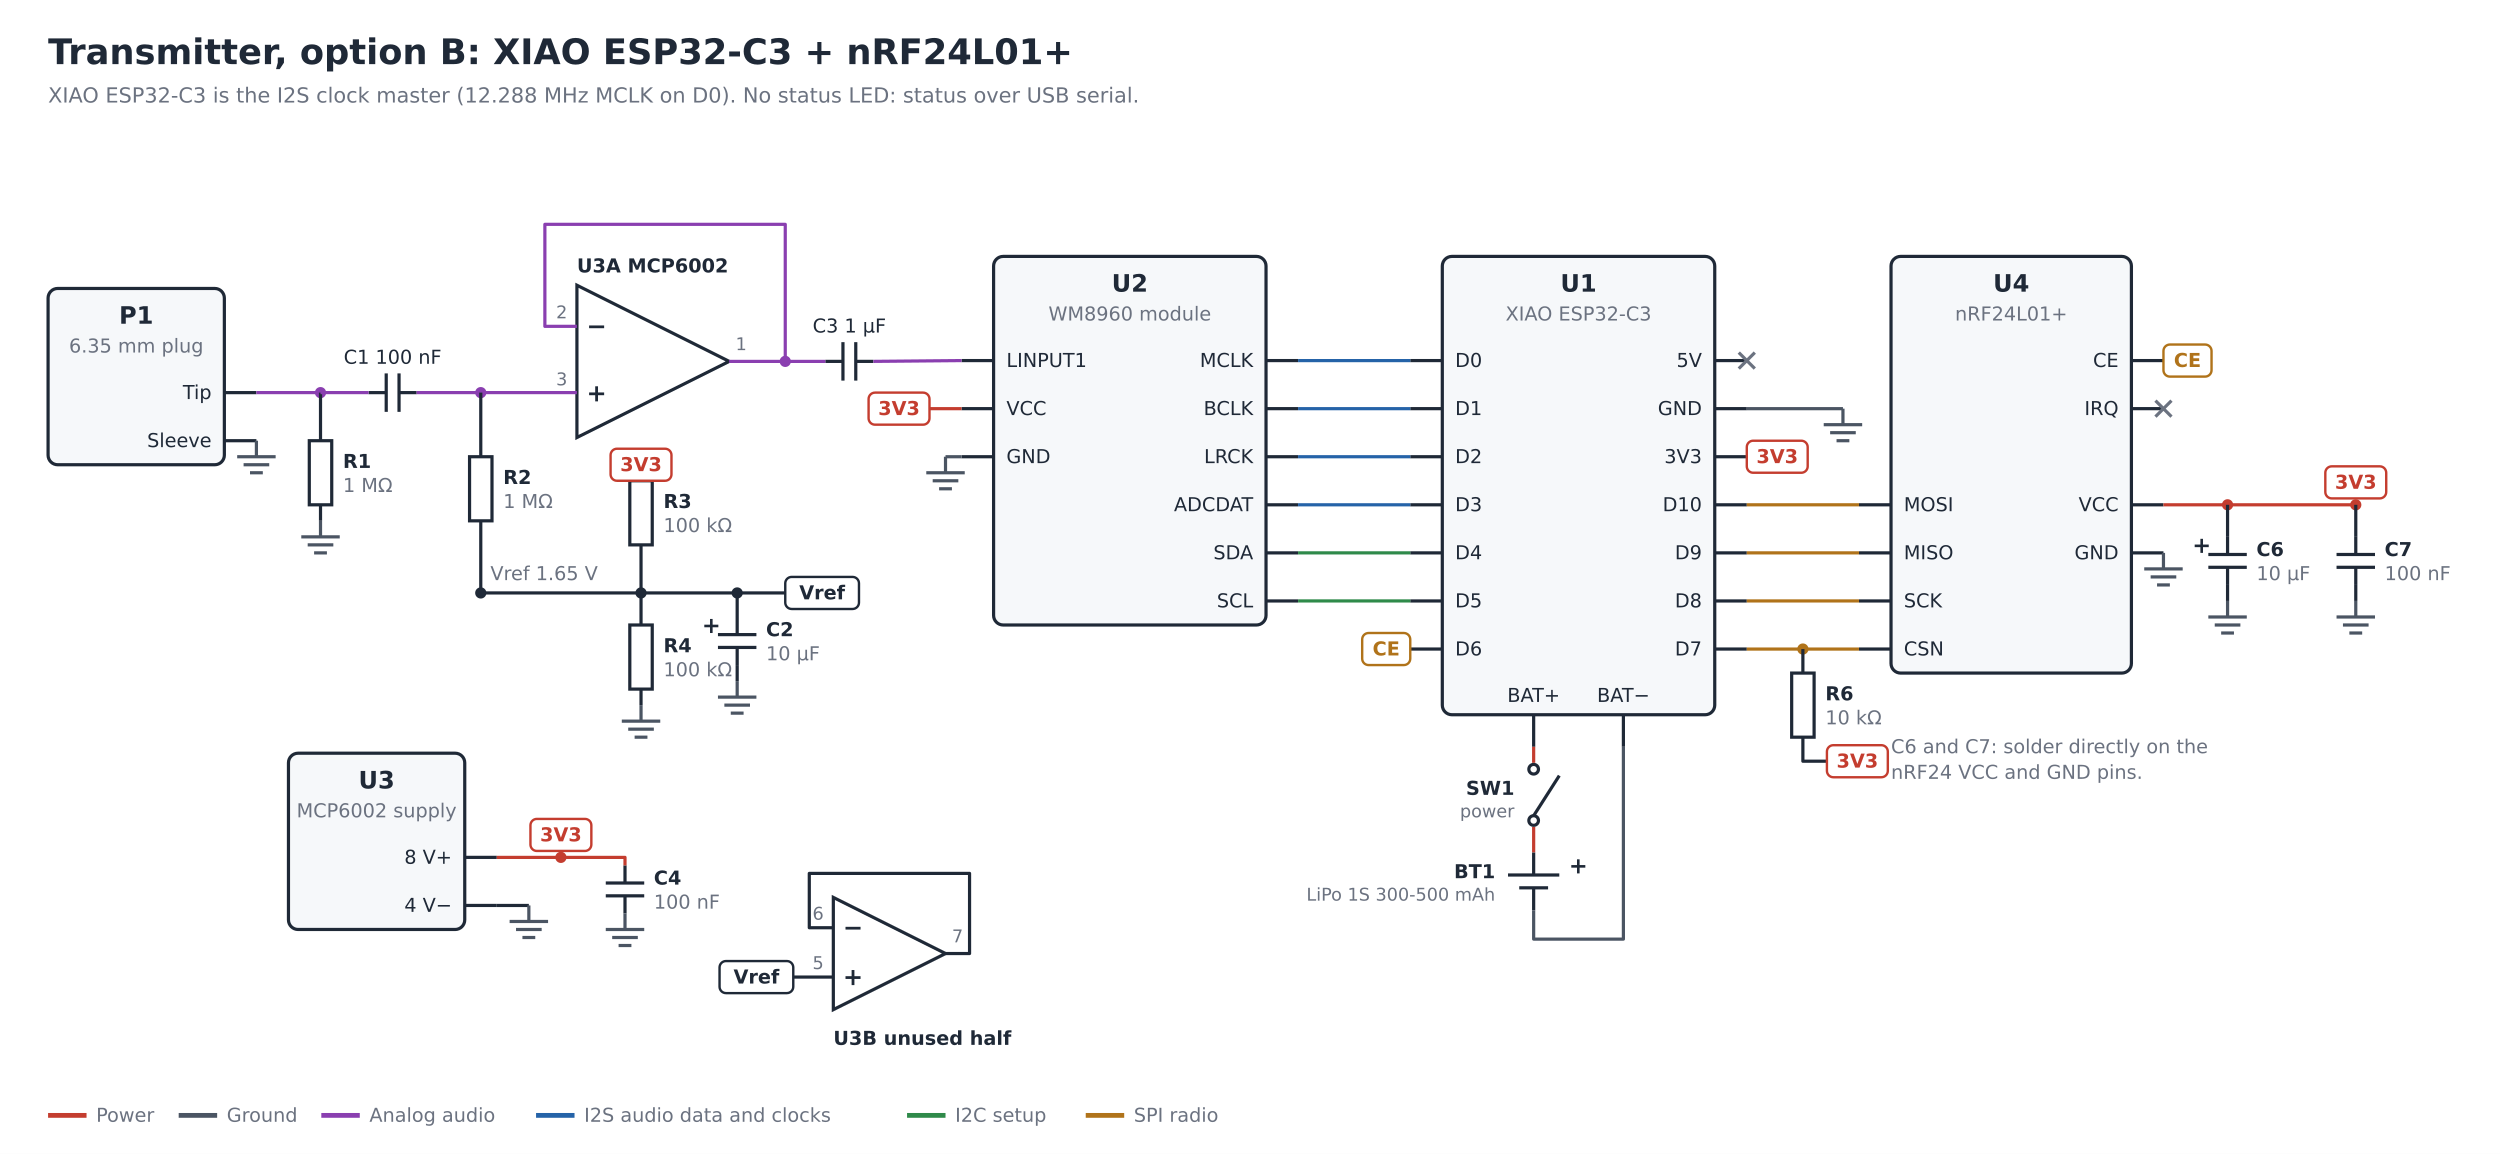
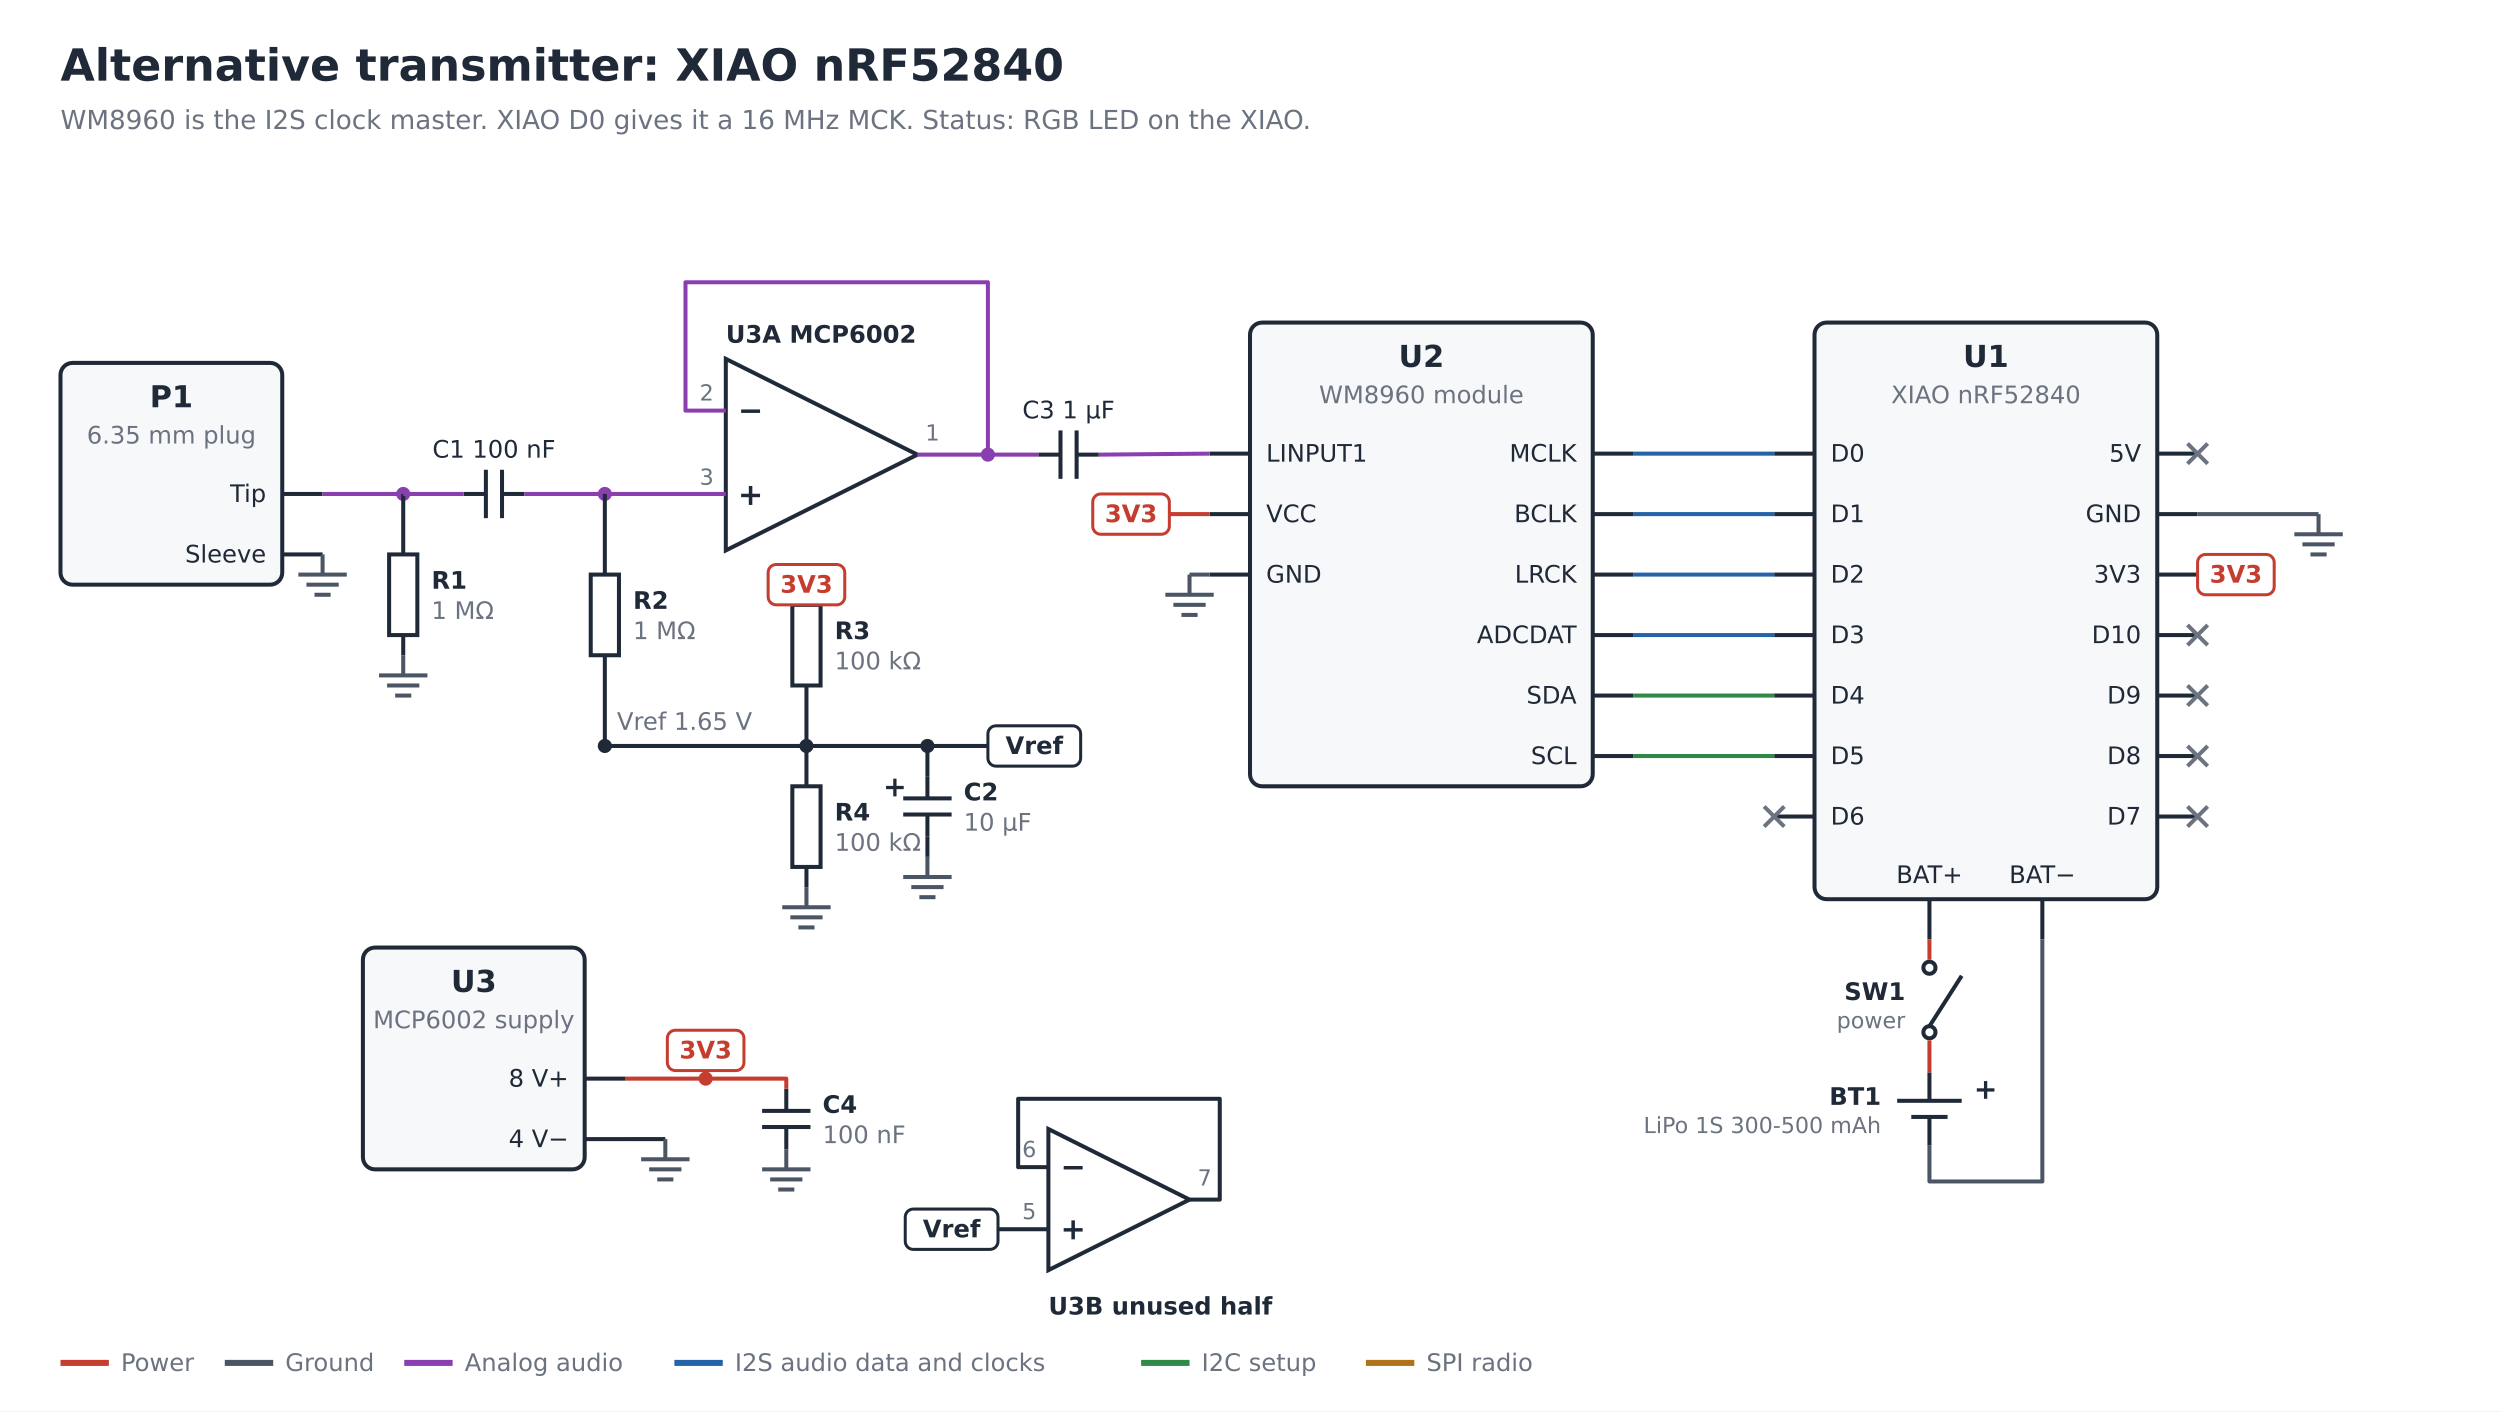
- <svg xmlns="http://www.w3.org/2000/svg" viewBox="0 0 1560 720" width="1560" height="720" role="img" aria-labelledby="title desc" font-family="DejaVu Sans, Helvetica, Arial, sans-serif">
+ <svg xmlns="http://www.w3.org/2000/svg" viewBox="0 0 1240 700" width="1240" height="700" role="img" aria-labelledby="title desc" font-family="DejaVu Sans, Helvetica, Arial, sans-serif">
  <rect width="100%" height="100%" fill="#ffffff" />
-   <text x="30" y="40" font-size="22" text-anchor="start" font-weight="bold" fill="#1f2937">Transmitter, option B: XIAO ESP32-C3 + nRF24L01+</text>
-   <text x="30" y="64" font-size="13" text-anchor="start" font-weight="normal" fill="#6b7280">XIAO ESP32-C3 is the I2S clock master (12.288 MHz MCLK on D0). No status LED: status over USB serial.</text>
+   <text x="30" y="40" font-size="22" text-anchor="start" font-weight="bold" fill="#1f2937">Alternative transmitter: XIAO nRF52840</text>
+   <text x="30" y="64" font-size="13" text-anchor="start" font-weight="normal" fill="#6b7280">WM8960 is the I2S clock master. XIAO D0 gives it a 16 MHz MCK. Status: RGB LED on the XIAO.</text>
  <rect x="30" y="180" width="110" height="110" rx="6" fill="#f6f8fa" stroke="#1f2937" stroke-width="2" />
  <text x="85.0" y="202" font-size="15" text-anchor="middle" font-weight="bold" fill="#1f2937">P1</text>
  <text x="85.0" y="220" font-size="12" text-anchor="middle" font-weight="normal" fill="#6b7280">6.35 mm plug</text>
  <line x1="140" y1="245" x2="160" y2="245" stroke="#1f2937" stroke-width="2" />
  <text x="132" y="249" font-size="12" text-anchor="end" font-weight="normal" fill="#1f2937">Tip</text>
  <line x1="140" y1="275" x2="160" y2="275" stroke="#1f2937" stroke-width="2" />
  <text x="132" y="279" font-size="12" text-anchor="end" font-weight="normal" fill="#1f2937">Sleeve</text>
  <path d="M160 275 V285 M148 285 H172 M152 290 H168 M156 295 H164" stroke="#4b5563" stroke-width="2" fill="none" />
  <polyline points="160,245 200,245" fill="none" stroke="#8a3fb0" stroke-width="2" stroke-linejoin="round" />
  <circle cx="200" cy="245" r="3.5" fill="#8a3fb0" />
  <rect x="193" y="275" width="14" height="40" fill="#ffffff" stroke="#1f2937" stroke-width="2" />
  <text x="214" y="292" font-size="12" text-anchor="start" font-weight="bold" fill="#1f2937">R1</text>
  <text x="214" y="307" font-size="12" text-anchor="start" font-weight="normal" fill="#6b7280">1 MΩ</text>
  <polyline points="200,245 200,275" fill="none" stroke="#1f2937" stroke-width="2" stroke-linejoin="round" />
  <polyline points="200,315 200,325" fill="none" stroke="#1f2937" stroke-width="2" stroke-linejoin="round" />
  <path d="M200 325 V335 M188 335 H212 M192 340 H208 M196 345 H204" stroke="#4b5563" stroke-width="2" fill="none" />
  <path d="M230 245 H241 M241 233 V257 M249 233 V257 M249 245 H260" stroke="#1f2937" stroke-width="2" fill="none" />
  <text x="245" y="227" font-size="12" text-anchor="middle" font-weight="normal" fill="#1f2937">C1 100 nF</text>
  <polyline points="200,245 230,245" fill="none" stroke="#8a3fb0" stroke-width="2" stroke-linejoin="round" />
  <path d="M360 178 L360 273 L455 225.5 Z" fill="#ffffff" stroke="#1f2937" stroke-width="2" />
  <text x="366" y="208.65" font-size="15" text-anchor="start" font-weight="bold" fill="#1f2937">−</text>
  <text x="366" y="250.45" font-size="15" text-anchor="start" font-weight="bold" fill="#1f2937">+</text>
  <text x="354" y="198.65" font-size="11" text-anchor="end" font-weight="normal" fill="#6b7280">2</text>
  <text x="354" y="240.45" font-size="11" text-anchor="end" font-weight="normal" fill="#6b7280">3</text>
  <text x="459" y="218.5" font-size="11" text-anchor="start" font-weight="normal" fill="#6b7280">1</text>
  <text x="360" y="170" font-size="12" text-anchor="start" font-weight="bold" fill="#1f2937">U3A  MCP6002</text>
  <polyline points="260,245 360,245" fill="none" stroke="#8a3fb0" stroke-width="2" stroke-linejoin="round" />
  <circle cx="300" cy="245" r="3.5" fill="#8a3fb0" />
  <rect x="293" y="285" width="14" height="40" fill="#ffffff" stroke="#1f2937" stroke-width="2" />
  <text x="314" y="302" font-size="12" text-anchor="start" font-weight="bold" fill="#1f2937">R2</text>
  <text x="314" y="317" font-size="12" text-anchor="start" font-weight="normal" fill="#6b7280">1 MΩ</text>
  <polyline points="300,245 300,285" fill="none" stroke="#1f2937" stroke-width="2" stroke-linejoin="round" />
  <polyline points="300,325 300,370" fill="none" stroke="#1f2937" stroke-width="2" stroke-linejoin="round" />
  <polyline points="455,225.5 490,225.5" fill="none" stroke="#8a3fb0" stroke-width="2" stroke-linejoin="round" />
  <circle cx="490" cy="225.5" r="3.5" fill="#8a3fb0" />
  <polyline points="490,225.5 490,140 340,140 340,203.65 360,203.65" fill="none" stroke="#8a3fb0" stroke-width="2" stroke-linejoin="round" />
  <path d="M515 225.5 H526 M526 213.5 V237.5 M534 213.5 V237.5 M534 225.5 H545" stroke="#1f2937" stroke-width="2" fill="none" />
  <text x="530" y="207.5" font-size="12" text-anchor="middle" font-weight="normal" fill="#1f2937">C3 1 µF</text>
  <polyline points="490,225.5 515,225.5" fill="none" stroke="#8a3fb0" stroke-width="2" stroke-linejoin="round" />
  <polyline points="300,370 490,370" fill="none" stroke="#1f2937" stroke-width="2" stroke-linejoin="round" />
  <circle cx="300" cy="370" r="3.5" fill="#1f2937" />
  <circle cx="400" cy="370" r="3.5" fill="#1f2937" />
  <circle cx="460" cy="370" r="3.5" fill="#1f2937" />
  <text x="306" y="362" font-size="12" text-anchor="start" font-weight="normal" fill="#6b7280">Vref 1.65 V</text>
  <rect x="393" y="300" width="14" height="40" fill="#ffffff" stroke="#1f2937" stroke-width="2" />
  <text x="414" y="317" font-size="12" text-anchor="start" font-weight="bold" fill="#1f2937">R3</text>
  <text x="414" y="332" font-size="12" text-anchor="start" font-weight="normal" fill="#6b7280">100 kΩ</text>
  <rect x="381.0" y="280" width="38" height="20" rx="4" fill="#ffffff" stroke="#c43d2f" stroke-width="1.5" />
  <text x="400.0" y="294" font-size="12" text-anchor="middle" font-weight="bold" fill="#c43d2f">3V3</text>
  <polyline points="400,340 400,370" fill="none" stroke="#1f2937" stroke-width="2" stroke-linejoin="round" />
  <rect x="393" y="390" width="14" height="40" fill="#ffffff" stroke="#1f2937" stroke-width="2" />
  <text x="414" y="407" font-size="12" text-anchor="start" font-weight="bold" fill="#1f2937">R4</text>
  <text x="414" y="422" font-size="12" text-anchor="start" font-weight="normal" fill="#6b7280">100 kΩ</text>
  <polyline points="400,370 400,390" fill="none" stroke="#1f2937" stroke-width="2" stroke-linejoin="round" />
  <polyline points="400,430 400,440" fill="none" stroke="#1f2937" stroke-width="2" stroke-linejoin="round" />
  <path d="M400 440 V450 M388 450 H412 M392 455 H408 M396 460 H404" stroke="#4b5563" stroke-width="2" fill="none" />
  <path d="M460 385 V396 M448 396 H472 M448 404 H472 M460 404 V415" stroke="#1f2937" stroke-width="2" fill="none" />
  <text x="478" y="397" font-size="12" text-anchor="start" font-weight="bold" fill="#1f2937">C2</text>
  <text x="478" y="412" font-size="12" text-anchor="start" font-weight="normal" fill="#6b7280">10 µF</text>
  <text x="438" y="395" font-size="14" text-anchor="start" font-weight="bold" fill="#1f2937">+</text>
  <polyline points="460,370 460,385" fill="none" stroke="#1f2937" stroke-width="2" stroke-linejoin="round" />
  <polyline points="460,415 460,425" fill="none" stroke="#1f2937" stroke-width="2" stroke-linejoin="round" />
  <path d="M460 425 V435 M448 435 H472 M452 440 H468 M456 445 H464" stroke="#4b5563" stroke-width="2" fill="none" />
  <rect x="490" y="360" width="46" height="20" rx="4" fill="#ffffff" stroke="#1f2937" stroke-width="1.5" />
  <text x="513.0" y="374" font-size="12" text-anchor="middle" font-weight="bold" fill="#1f2937">Vref</text>
  <path d="M520 560 L520 630 L590 595.0 Z" fill="#ffffff" stroke="#1f2937" stroke-width="2" />
  <text x="526" y="583.9" font-size="15" text-anchor="start" font-weight="bold" fill="#1f2937">−</text>
  <text x="526" y="614.7" font-size="15" text-anchor="start" font-weight="bold" fill="#1f2937">+</text>
  <text x="514" y="573.9" font-size="11" text-anchor="end" font-weight="normal" fill="#6b7280">6</text>
  <text x="514" y="604.7" font-size="11" text-anchor="end" font-weight="normal" fill="#6b7280">5</text>
  <text x="594" y="588.0" font-size="11" text-anchor="start" font-weight="normal" fill="#6b7280">7</text>
  <text x="520" y="552" font-size="12" text-anchor="start" font-weight="bold" fill="#1f2937" />
  <text x="520" y="652" font-size="12" text-anchor="start" font-weight="bold" fill="#1f2937">U3B  unused half</text>
  <polyline points="495,609.7 520,609.7" fill="none" stroke="#1f2937" stroke-width="2" stroke-linejoin="round" />
  <rect x="449" y="599.7" width="46" height="20" rx="4" fill="#ffffff" stroke="#1f2937" stroke-width="1.5" />
  <text x="472.0" y="613.7" font-size="12" text-anchor="middle" font-weight="bold" fill="#1f2937">Vref</text>
  <polyline points="590,595.0 605,595.0 605,545 505,545 505,578.9 520,578.9" fill="none" stroke="#1f2937" stroke-width="2" stroke-linejoin="round" />
  <rect x="180" y="470" width="110" height="110" rx="6" fill="#f6f8fa" stroke="#1f2937" stroke-width="2" />
  <text x="235.0" y="492" font-size="15" text-anchor="middle" font-weight="bold" fill="#1f2937">U3</text>
  <text x="235.0" y="510" font-size="12" text-anchor="middle" font-weight="normal" fill="#6b7280">MCP6002 supply</text>
  <line x1="290" y1="535" x2="310" y2="535" stroke="#1f2937" stroke-width="2" />
  <text x="282" y="539" font-size="12" text-anchor="end" font-weight="normal" fill="#1f2937">8  V+</text>
  <line x1="290" y1="565" x2="310" y2="565" stroke="#1f2937" stroke-width="2" />
  <text x="282" y="569" font-size="12" text-anchor="end" font-weight="normal" fill="#1f2937">4  V−</text>
  <polyline points="310,535 350,535" fill="none" stroke="#c43d2f" stroke-width="2" stroke-linejoin="round" />
  <circle cx="350" cy="535" r="3.5" fill="#c43d2f" />
  <rect x="331.0" y="511" width="38" height="20" rx="4" fill="#ffffff" stroke="#c43d2f" stroke-width="1.5" />
  <text x="350.0" y="525" font-size="12" text-anchor="middle" font-weight="bold" fill="#c43d2f">3V3</text>
  <path d="M390 540 V551 M378 551 H402 M378 559 H402 M390 559 V570" stroke="#1f2937" stroke-width="2" fill="none" />
  <text x="408" y="552" font-size="12" text-anchor="start" font-weight="bold" fill="#1f2937">C4</text>
  <text x="408" y="567" font-size="12" text-anchor="start" font-weight="normal" fill="#6b7280">100 nF</text>
  <polyline points="350,535 390,535 390,540" fill="none" stroke="#c43d2f" stroke-width="2" stroke-linejoin="round" />
  <path d="M390 570 V580 M378 580 H402 M382 585 H398 M386 590 H394" stroke="#4b5563" stroke-width="2" fill="none" />
  <polyline points="310,565 330,565" fill="none" stroke="#1f2937" stroke-width="2" stroke-linejoin="round" />
  <path d="M330 565 V575 M318 575 H342 M322 580 H338 M326 585 H334" stroke="#4b5563" stroke-width="2" fill="none" />
  <rect x="620" y="160" width="170" height="230" rx="6" fill="#f6f8fa" stroke="#1f2937" stroke-width="2" />
  <text x="705.0" y="182" font-size="15" text-anchor="middle" font-weight="bold" fill="#1f2937">U2</text>
  <text x="705.0" y="200" font-size="12" text-anchor="middle" font-weight="normal" fill="#6b7280">WM8960 module</text>
  <line x1="600" y1="225" x2="620" y2="225" stroke="#1f2937" stroke-width="2" />
  <text x="628" y="229" font-size="12" text-anchor="start" font-weight="normal" fill="#1f2937">LINPUT1</text>
  <line x1="600" y1="255" x2="620" y2="255" stroke="#1f2937" stroke-width="2" />
  <text x="628" y="259" font-size="12" text-anchor="start" font-weight="normal" fill="#1f2937">VCC</text>
  <line x1="600" y1="285" x2="620" y2="285" stroke="#1f2937" stroke-width="2" />
  <text x="628" y="289" font-size="12" text-anchor="start" font-weight="normal" fill="#1f2937">GND</text>
  <line x1="790" y1="225" x2="810" y2="225" stroke="#1f2937" stroke-width="2" />
  <text x="782" y="229" font-size="12" text-anchor="end" font-weight="normal" fill="#1f2937">MCLK</text>
  <line x1="790" y1="255" x2="810" y2="255" stroke="#1f2937" stroke-width="2" />
  <text x="782" y="259" font-size="12" text-anchor="end" font-weight="normal" fill="#1f2937">BCLK</text>
  <line x1="790" y1="285" x2="810" y2="285" stroke="#1f2937" stroke-width="2" />
  <text x="782" y="289" font-size="12" text-anchor="end" font-weight="normal" fill="#1f2937">LRCK</text>
  <line x1="790" y1="315" x2="810" y2="315" stroke="#1f2937" stroke-width="2" />
  <text x="782" y="319" font-size="12" text-anchor="end" font-weight="normal" fill="#1f2937">ADCDAT</text>
  <line x1="790" y1="345" x2="810" y2="345" stroke="#1f2937" stroke-width="2" />
  <text x="782" y="349" font-size="12" text-anchor="end" font-weight="normal" fill="#1f2937">SDA</text>
  <line x1="790" y1="375" x2="810" y2="375" stroke="#1f2937" stroke-width="2" />
  <text x="782" y="379" font-size="12" text-anchor="end" font-weight="normal" fill="#1f2937">SCL</text>
  <polyline points="600,255 580,255" fill="none" stroke="#c43d2f" stroke-width="2" stroke-linejoin="round" />
  <rect x="542" y="245" width="38" height="20" rx="4" fill="#ffffff" stroke="#c43d2f" stroke-width="1.5" />
  <text x="561.0" y="259" font-size="12" text-anchor="middle" font-weight="bold" fill="#c43d2f">3V3</text>
  <polyline points="600,285 590,285" fill="none" stroke="#4b5563" stroke-width="2" stroke-linejoin="round" />
  <path d="M590 285 V295 M578 295 H602 M582 300 H598 M586 305 H594" stroke="#4b5563" stroke-width="2" fill="none" />
  <polyline points="545,225.5 600,225" fill="none" stroke="#8a3fb0" stroke-width="2" stroke-linejoin="round" />
  <rect x="900" y="160" width="170" height="286" rx="6" fill="#f6f8fa" stroke="#1f2937" stroke-width="2" />
  <text x="985.0" y="182" font-size="15" text-anchor="middle" font-weight="bold" fill="#1f2937">U1</text>
-   <text x="985.0" y="200" font-size="12" text-anchor="middle" font-weight="normal" fill="#6b7280">XIAO ESP32-C3</text>
+   <text x="985.0" y="200" font-size="12" text-anchor="middle" font-weight="normal" fill="#6b7280">XIAO nRF52840</text>
  <line x1="880" y1="225" x2="900" y2="225" stroke="#1f2937" stroke-width="2" />
  <text x="908" y="229" font-size="12" text-anchor="start" font-weight="normal" fill="#1f2937">D0</text>
  <line x1="880" y1="255" x2="900" y2="255" stroke="#1f2937" stroke-width="2" />
  <text x="908" y="259" font-size="12" text-anchor="start" font-weight="normal" fill="#1f2937">D1</text>
  <line x1="880" y1="285" x2="900" y2="285" stroke="#1f2937" stroke-width="2" />
  <text x="908" y="289" font-size="12" text-anchor="start" font-weight="normal" fill="#1f2937">D2</text>
  <line x1="880" y1="315" x2="900" y2="315" stroke="#1f2937" stroke-width="2" />
  <text x="908" y="319" font-size="12" text-anchor="start" font-weight="normal" fill="#1f2937">D3</text>
  <line x1="880" y1="345" x2="900" y2="345" stroke="#1f2937" stroke-width="2" />
  <text x="908" y="349" font-size="12" text-anchor="start" font-weight="normal" fill="#1f2937">D4</text>
  <line x1="880" y1="375" x2="900" y2="375" stroke="#1f2937" stroke-width="2" />
  <text x="908" y="379" font-size="12" text-anchor="start" font-weight="normal" fill="#1f2937">D5</text>
  <line x1="880" y1="405" x2="900" y2="405" stroke="#1f2937" stroke-width="2" />
  <text x="908" y="409" font-size="12" text-anchor="start" font-weight="normal" fill="#1f2937">D6</text>
  <line x1="1070" y1="225" x2="1090" y2="225" stroke="#1f2937" stroke-width="2" />
  <text x="1062" y="229" font-size="12" text-anchor="end" font-weight="normal" fill="#1f2937">5V</text>
  <line x1="1070" y1="255" x2="1090" y2="255" stroke="#1f2937" stroke-width="2" />
  <text x="1062" y="259" font-size="12" text-anchor="end" font-weight="normal" fill="#1f2937">GND</text>
  <line x1="1070" y1="285" x2="1090" y2="285" stroke="#1f2937" stroke-width="2" />
  <text x="1062" y="289" font-size="12" text-anchor="end" font-weight="normal" fill="#1f2937">3V3</text>
  <line x1="1070" y1="315" x2="1090" y2="315" stroke="#1f2937" stroke-width="2" />
  <text x="1062" y="319" font-size="12" text-anchor="end" font-weight="normal" fill="#1f2937">D10</text>
  <line x1="1070" y1="345" x2="1090" y2="345" stroke="#1f2937" stroke-width="2" />
  <text x="1062" y="349" font-size="12" text-anchor="end" font-weight="normal" fill="#1f2937">D9</text>
  <line x1="1070" y1="375" x2="1090" y2="375" stroke="#1f2937" stroke-width="2" />
  <text x="1062" y="379" font-size="12" text-anchor="end" font-weight="normal" fill="#1f2937">D8</text>
  <line x1="1070" y1="405" x2="1090" y2="405" stroke="#1f2937" stroke-width="2" />
  <text x="1062" y="409" font-size="12" text-anchor="end" font-weight="normal" fill="#1f2937">D7</text>
  <line x1="957" y1="446" x2="957" y2="466" stroke="#1f2937" stroke-width="2" />
  <text x="957" y="438" font-size="12" text-anchor="middle" font-weight="normal" fill="#1f2937">BAT+</text>
  <line x1="1013" y1="446" x2="1013" y2="466" stroke="#1f2937" stroke-width="2" />
  <text x="1013" y="438" font-size="12" text-anchor="middle" font-weight="normal" fill="#1f2937">BAT−</text>
  <polyline points="810,225 880,225" fill="none" stroke="#2563a8" stroke-width="2" stroke-linejoin="round" />
  <polyline points="810,255 880,255" fill="none" stroke="#2563a8" stroke-width="2" stroke-linejoin="round" />
  <polyline points="810,285 880,285" fill="none" stroke="#2563a8" stroke-width="2" stroke-linejoin="round" />
  <polyline points="810,315 880,315" fill="none" stroke="#2563a8" stroke-width="2" stroke-linejoin="round" />
  <polyline points="810,345 880,345" fill="none" stroke="#2f8a4a" stroke-width="2" stroke-linejoin="round" />
  <polyline points="810,375 880,375" fill="none" stroke="#2f8a4a" stroke-width="2" stroke-linejoin="round" />
  <path d="M1085 220 L1095 230 M1085 230 L1095 220" stroke="#6b7280" stroke-width="2" />
  <polyline points="1090,255 1150,255" fill="none" stroke="#4b5563" stroke-width="2" stroke-linejoin="round" />
  <path d="M1150 255 V265 M1138 265 H1162 M1142 270 H1158 M1146 275 H1154" stroke="#4b5563" stroke-width="2" fill="none" />
  <rect x="1090" y="275" width="38" height="20" rx="4" fill="#ffffff" stroke="#c43d2f" stroke-width="1.5" />
  <text x="1109.0" y="289" font-size="12" text-anchor="middle" font-weight="bold" fill="#c43d2f">3V3</text>
  <polyline points="957,466 957,476" fill="none" stroke="#c43d2f" stroke-width="2" stroke-linejoin="round" />
  <circle cx="957" cy="480" r="3" fill="#ffffff" stroke="#1f2937" stroke-width="2" />
  <circle cx="957" cy="512" r="3" fill="#ffffff" stroke="#1f2937" stroke-width="2" />
  <path d="M957 509 L973 484" stroke="#1f2937" stroke-width="2" />
  <text x="945" y="496" font-size="12" text-anchor="end" font-weight="bold" fill="#1f2937">SW1</text>
  <text x="945" y="510" font-size="11" text-anchor="end" font-weight="normal" fill="#6b7280">power</text>
  <polyline points="957,516 957,532" fill="none" stroke="#c43d2f" stroke-width="2" stroke-linejoin="round" />
  <path d="M957 532 V546 M941 546 H973 M948 554 H966 M957 554 V568" stroke="#1f2937" stroke-width="2" fill="none" />
  <text x="979" y="545" font-size="14" text-anchor="start" font-weight="bold" fill="#1f2937">+</text>
  <text x="933" y="548" font-size="12" text-anchor="end" font-weight="bold" fill="#1f2937">BT1</text>
  <text x="933" y="562" font-size="11" text-anchor="end" font-weight="normal" fill="#6b7280">LiPo 1S 300-500 mAh</text>
  <polyline points="957,568 957,586 1013,586 1013,466" fill="none" stroke="#4b5563" stroke-width="2" stroke-linejoin="round" />
-   <rect x="1180" y="160" width="150" height="260" rx="6" fill="#f6f8fa" stroke="#1f2937" stroke-width="2" />
-   <text x="1255.0" y="182" font-size="15" text-anchor="middle" font-weight="bold" fill="#1f2937">U4</text>
-   <text x="1255.0" y="200" font-size="12" text-anchor="middle" font-weight="normal" fill="#6b7280">nRF24L01+</text>
-   <line x1="1160" y1="315" x2="1180" y2="315" stroke="#1f2937" stroke-width="2" />
-   <text x="1188" y="319" font-size="12" text-anchor="start" font-weight="normal" fill="#1f2937">MOSI</text>
-   <line x1="1160" y1="345" x2="1180" y2="345" stroke="#1f2937" stroke-width="2" />
-   <text x="1188" y="349" font-size="12" text-anchor="start" font-weight="normal" fill="#1f2937">MISO</text>
-   <line x1="1160" y1="375" x2="1180" y2="375" stroke="#1f2937" stroke-width="2" />
-   <text x="1188" y="379" font-size="12" text-anchor="start" font-weight="normal" fill="#1f2937">SCK</text>
-   <line x1="1160" y1="405" x2="1180" y2="405" stroke="#1f2937" stroke-width="2" />
-   <text x="1188" y="409" font-size="12" text-anchor="start" font-weight="normal" fill="#1f2937">CSN</text>
-   <line x1="1330" y1="225" x2="1350" y2="225" stroke="#1f2937" stroke-width="2" />
-   <text x="1322" y="229" font-size="12" text-anchor="end" font-weight="normal" fill="#1f2937">CE</text>
-   <line x1="1330" y1="255" x2="1350" y2="255" stroke="#1f2937" stroke-width="2" />
-   <text x="1322" y="259" font-size="12" text-anchor="end" font-weight="normal" fill="#1f2937">IRQ</text>
-   <line x1="1330" y1="315" x2="1350" y2="315" stroke="#1f2937" stroke-width="2" />
-   <text x="1322" y="319" font-size="12" text-anchor="end" font-weight="normal" fill="#1f2937">VCC</text>
-   <line x1="1330" y1="345" x2="1350" y2="345" stroke="#1f2937" stroke-width="2" />
-   <text x="1322" y="349" font-size="12" text-anchor="end" font-weight="normal" fill="#1f2937">GND</text>
-   <polyline points="1090,315 1160,315" fill="none" stroke="#b0731a" stroke-width="2" stroke-linejoin="round" />
-   <polyline points="1090,345 1160,345" fill="none" stroke="#b0731a" stroke-width="2" stroke-linejoin="round" />
-   <polyline points="1090,375 1160,375" fill="none" stroke="#b0731a" stroke-width="2" stroke-linejoin="round" />
-   <polyline points="1090,405 1160,405" fill="none" stroke="#b0731a" stroke-width="2" stroke-linejoin="round" />
-   <circle cx="1125" cy="405" r="3.5" fill="#b0731a" />
-   <rect x="1118" y="420" width="14" height="40" fill="#ffffff" stroke="#1f2937" stroke-width="2" />
-   <text x="1139" y="437" font-size="12" text-anchor="start" font-weight="bold" fill="#1f2937">R6</text>
-   <text x="1139" y="452" font-size="12" text-anchor="start" font-weight="normal" fill="#6b7280">10 kΩ</text>
-   <polyline points="1125,405 1125,420" fill="none" stroke="#1f2937" stroke-width="2" stroke-linejoin="round" />
-   <polyline points="1125,460 1125,475 1140,475" fill="none" stroke="#1f2937" stroke-width="2" stroke-linejoin="round" />
-   <rect x="1140" y="465" width="38" height="20" rx="4" fill="#ffffff" stroke="#c43d2f" stroke-width="1.5" />
-   <text x="1159.0" y="479" font-size="12" text-anchor="middle" font-weight="bold" fill="#c43d2f">3V3</text>
-   <rect x="1350" y="215" width="30" height="20" rx="4" fill="#ffffff" stroke="#b0731a" stroke-width="1.5" />
-   <text x="1365.0" y="229" font-size="12" text-anchor="middle" font-weight="bold" fill="#b0731a">CE</text>
-   <rect x="850" y="395" width="30" height="20" rx="4" fill="#ffffff" stroke="#b0731a" stroke-width="1.5" />
-   <text x="865.0" y="409" font-size="12" text-anchor="middle" font-weight="bold" fill="#b0731a">CE</text>
-   <path d="M1345 250 L1355 260 M1345 260 L1355 250" stroke="#6b7280" stroke-width="2" />
-   <polyline points="1350,315 1470,315" fill="none" stroke="#c43d2f" stroke-width="2" stroke-linejoin="round" />
-   <circle cx="1390" cy="315" r="3.5" fill="#c43d2f" />
-   <circle cx="1470" cy="315" r="3.5" fill="#c43d2f" />
-   <rect x="1451.0" y="291" width="38" height="20" rx="4" fill="#ffffff" stroke="#c43d2f" stroke-width="1.5" />
-   <text x="1470.0" y="305" font-size="12" text-anchor="middle" font-weight="bold" fill="#c43d2f">3V3</text>
-   <path d="M1390 335 V346 M1378 346 H1402 M1378 354 H1402 M1390 354 V365" stroke="#1f2937" stroke-width="2" fill="none" />
-   <text x="1408" y="347" font-size="12" text-anchor="start" font-weight="bold" fill="#1f2937">C6</text>
-   <text x="1408" y="362" font-size="12" text-anchor="start" font-weight="normal" fill="#6b7280">10 µF</text>
-   <text x="1368" y="345" font-size="14" text-anchor="start" font-weight="bold" fill="#1f2937">+</text>
-   <polyline points="1390,315 1390,335" fill="none" stroke="#1f2937" stroke-width="2" stroke-linejoin="round" />
-   <polyline points="1390,365 1390,375" fill="none" stroke="#1f2937" stroke-width="2" stroke-linejoin="round" />
-   <path d="M1390 375 V385 M1378 385 H1402 M1382 390 H1398 M1386 395 H1394" stroke="#4b5563" stroke-width="2" fill="none" />
-   <path d="M1470 335 V346 M1458 346 H1482 M1458 354 H1482 M1470 354 V365" stroke="#1f2937" stroke-width="2" fill="none" />
-   <text x="1488" y="347" font-size="12" text-anchor="start" font-weight="bold" fill="#1f2937">C7</text>
-   <text x="1488" y="362" font-size="12" text-anchor="start" font-weight="normal" fill="#6b7280">100 nF</text>
-   <polyline points="1470,315 1470,335" fill="none" stroke="#1f2937" stroke-width="2" stroke-linejoin="round" />
-   <polyline points="1470,365 1470,375" fill="none" stroke="#1f2937" stroke-width="2" stroke-linejoin="round" />
-   <path d="M1470 375 V385 M1458 385 H1482 M1462 390 H1478 M1466 395 H1474" stroke="#4b5563" stroke-width="2" fill="none" />
-   <path d="M1350 345 V355 M1338 355 H1362 M1342 360 H1358 M1346 365 H1354" stroke="#4b5563" stroke-width="2" fill="none" />
-   <text x="1180" y="470" font-size="12" text-anchor="start" font-weight="normal" fill="#6b7280">C6 and C7: solder directly on the</text>
-   <text x="1180" y="486" font-size="12" text-anchor="start" font-weight="normal" fill="#6b7280">nRF24 VCC and GND pins.</text>
-   <line x1="30" y1="696" x2="54" y2="696" stroke="#c43d2f" stroke-width="3" />
-   <text x="60" y="700" font-size="12" text-anchor="start" font-weight="normal" fill="#6b7280">Power</text>
-   <line x1="111.5" y1="696" x2="135.5" y2="696" stroke="#4b5563" stroke-width="3" />
-   <text x="141.5" y="700" font-size="12" text-anchor="start" font-weight="normal" fill="#6b7280">Ground</text>
-   <line x1="200.5" y1="696" x2="224.5" y2="696" stroke="#8a3fb0" stroke-width="3" />
-   <text x="230.5" y="700" font-size="12" text-anchor="start" font-weight="normal" fill="#6b7280">Analog audio</text>
-   <line x1="334.5" y1="696" x2="358.5" y2="696" stroke="#2563a8" stroke-width="3" />
-   <text x="364.5" y="700" font-size="12" text-anchor="start" font-weight="normal" fill="#6b7280">I2S audio data and clocks</text>
-   <line x1="566.0" y1="696" x2="590.0" y2="696" stroke="#2f8a4a" stroke-width="3" />
-   <text x="596.0" y="700" font-size="12" text-anchor="start" font-weight="normal" fill="#6b7280">I2C setup</text>
-   <line x1="677.5" y1="696" x2="701.5" y2="696" stroke="#b0731a" stroke-width="3" />
-   <text x="707.5" y="700" font-size="12" text-anchor="start" font-weight="normal" fill="#6b7280">SPI radio</text>
+   <path d="M875 400 L885 410 M875 410 L885 400" stroke="#6b7280" stroke-width="2" />
+   <path d="M1085 310 L1095 320 M1085 320 L1095 310" stroke="#6b7280" stroke-width="2" />
+   <path d="M1085 340 L1095 350 M1085 350 L1095 340" stroke="#6b7280" stroke-width="2" />
+   <path d="M1085 370 L1095 380 M1085 380 L1095 370" stroke="#6b7280" stroke-width="2" />
+   <path d="M1085 400 L1095 410 M1085 410 L1095 400" stroke="#6b7280" stroke-width="2" />
+   <line x1="30" y1="676" x2="54" y2="676" stroke="#c43d2f" stroke-width="3" />
+   <text x="60" y="680" font-size="12" text-anchor="start" font-weight="normal" fill="#6b7280">Power</text>
+   <line x1="111.5" y1="676" x2="135.5" y2="676" stroke="#4b5563" stroke-width="3" />
+   <text x="141.5" y="680" font-size="12" text-anchor="start" font-weight="normal" fill="#6b7280">Ground</text>
+   <line x1="200.5" y1="676" x2="224.5" y2="676" stroke="#8a3fb0" stroke-width="3" />
+   <text x="230.5" y="680" font-size="12" text-anchor="start" font-weight="normal" fill="#6b7280">Analog audio</text>
+   <line x1="334.5" y1="676" x2="358.5" y2="676" stroke="#2563a8" stroke-width="3" />
+   <text x="364.5" y="680" font-size="12" text-anchor="start" font-weight="normal" fill="#6b7280">I2S audio data and clocks</text>
+   <line x1="566.0" y1="676" x2="590.0" y2="676" stroke="#2f8a4a" stroke-width="3" />
+   <text x="596.0" y="680" font-size="12" text-anchor="start" font-weight="normal" fill="#6b7280">I2C setup</text>
+   <line x1="677.5" y1="676" x2="701.5" y2="676" stroke="#b0731a" stroke-width="3" />
+   <text x="707.5" y="680" font-size="12" text-anchor="start" font-weight="normal" fill="#6b7280">SPI radio</text>
</svg>
